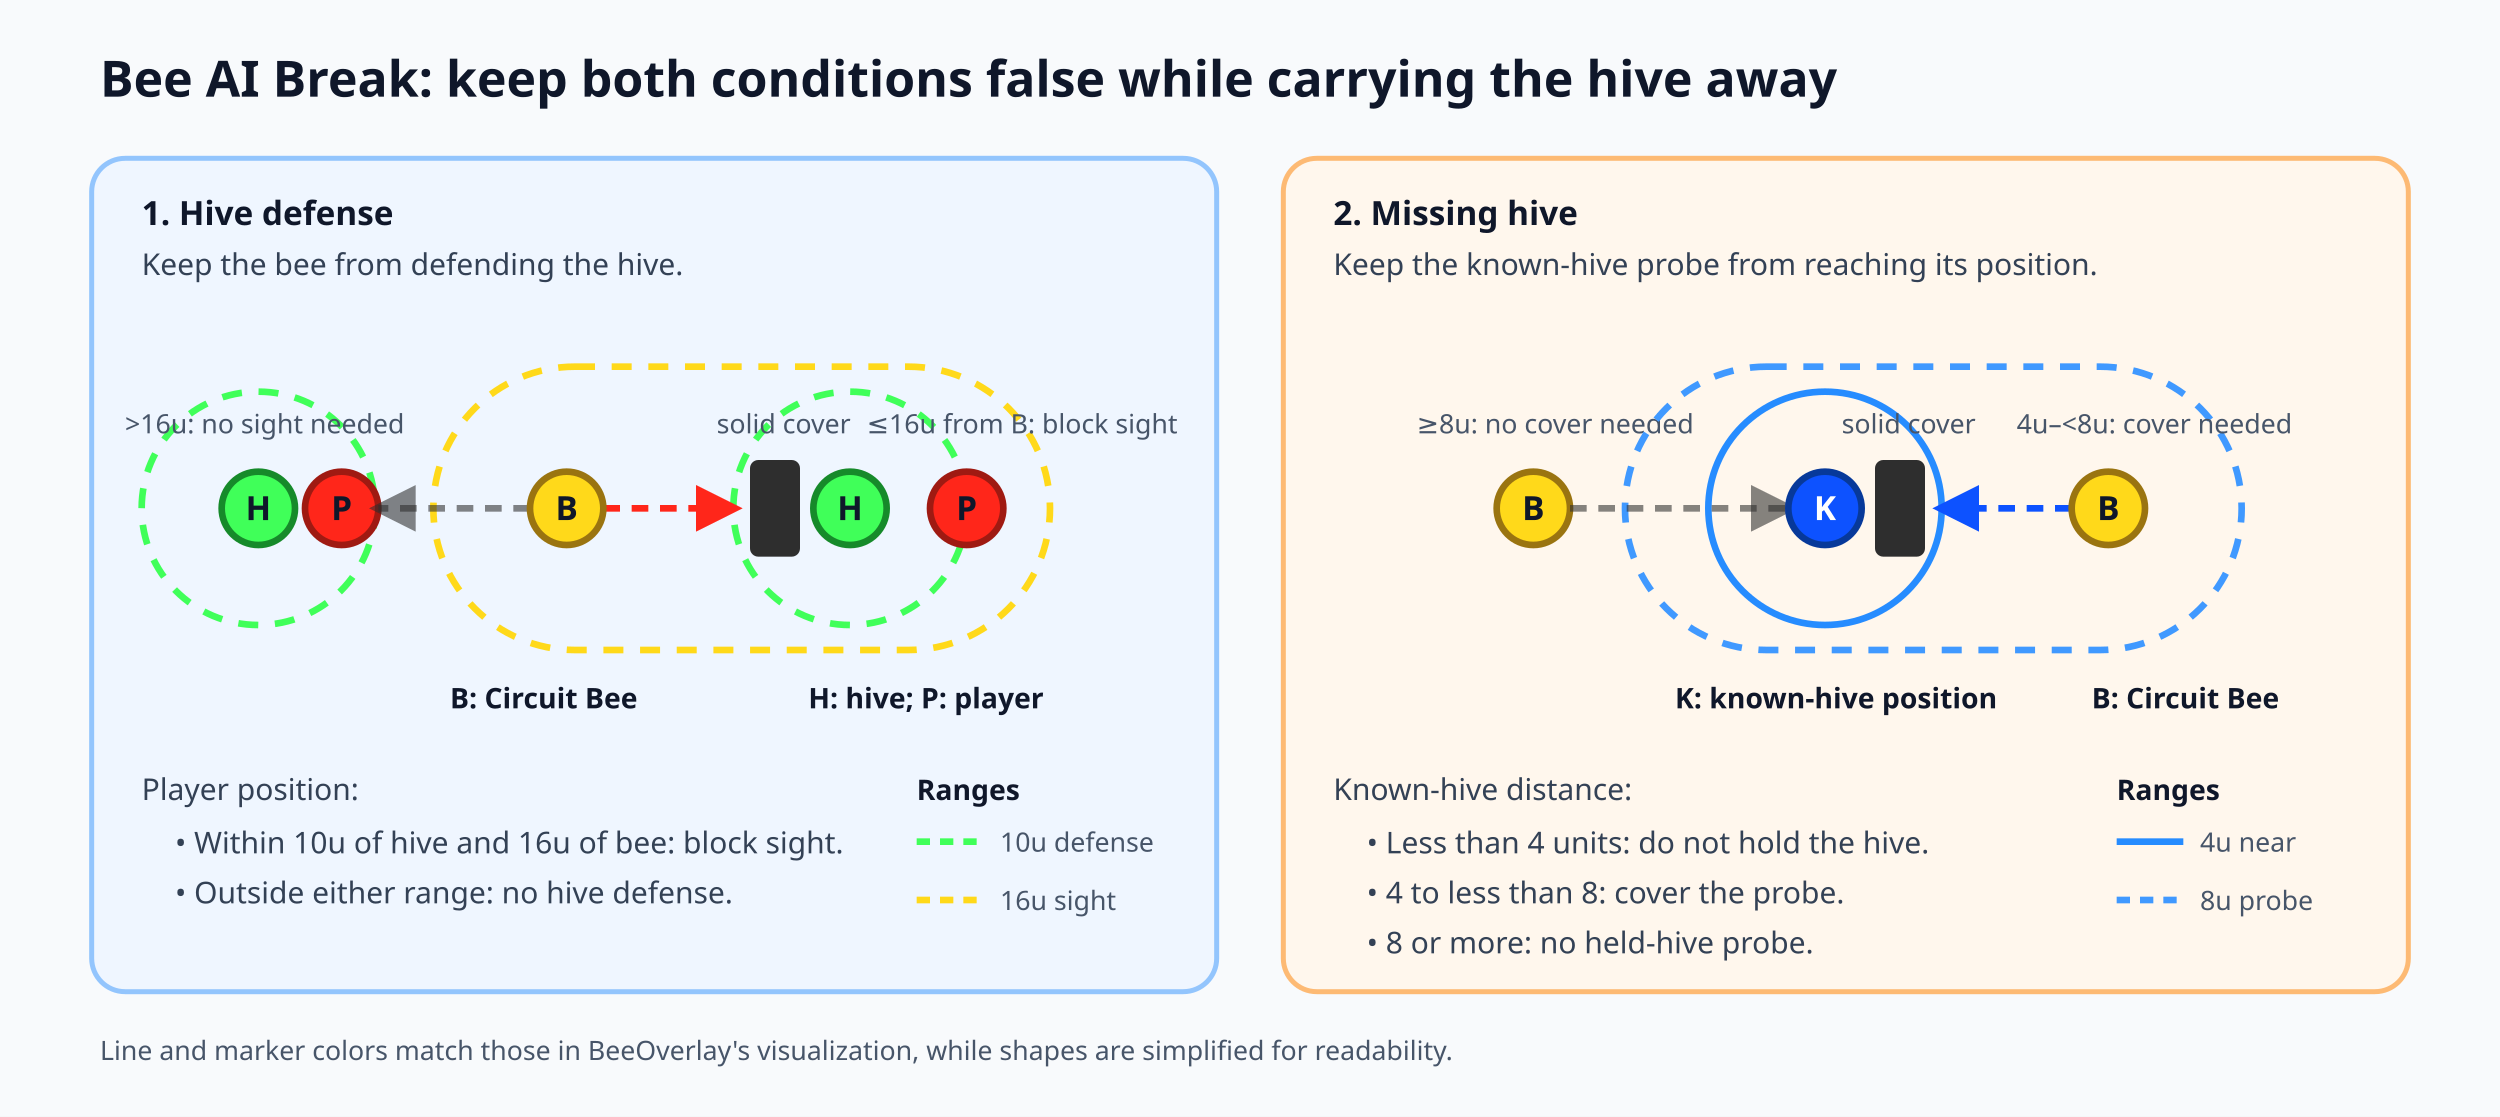
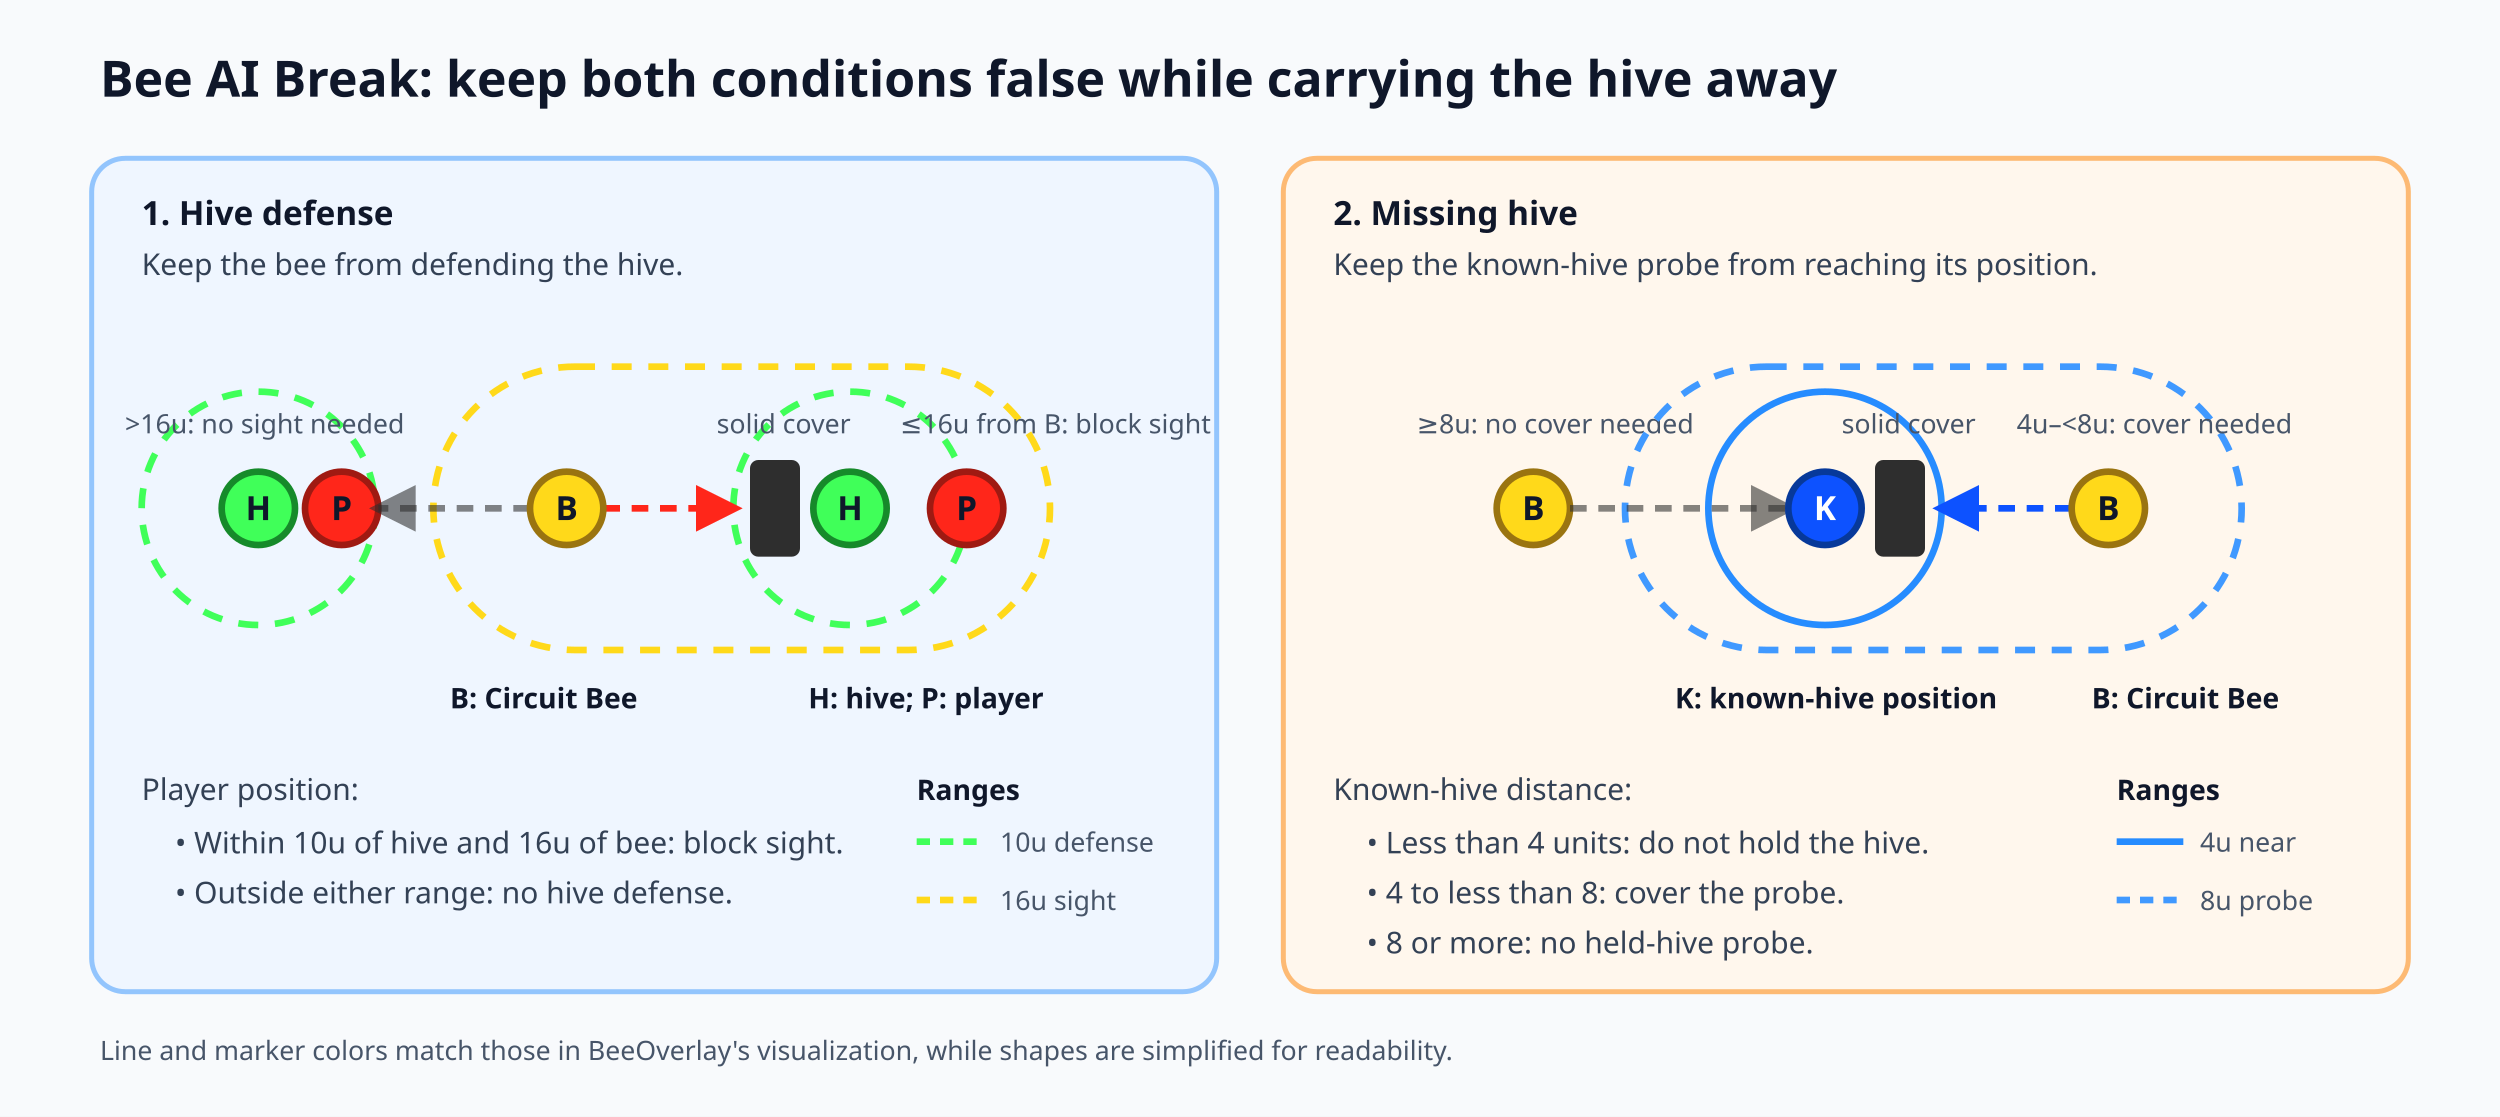
<svg xmlns="http://www.w3.org/2000/svg" width="1500" height="670" viewBox="0 0 1500 670" role="img" aria-labelledby="title desc">
  <defs>
    <marker id="arrow" viewBox="0 0 10 10" refX="8" refY="5" markerWidth="7" markerHeight="7" orient="auto-start-reverse">
      <path d="M 0 0 L 10 5 L 0 10 z" fill="#334155" />
    </marker>
    <marker id="sight-arrow" viewBox="0 0 10 10" refX="8" refY="5" markerWidth="7" markerHeight="7" orient="auto-start-reverse">
      <path d="M 0 0 L 10 5 L 0 10 z" fill="#FF261A" />
    </marker>
    <marker id="probe-arrow" viewBox="0 0 10 10" refX="8" refY="5" markerWidth="7" markerHeight="7" orient="auto-start-reverse">
      <path d="M 0 0 L 10 5 L 0 10 z" fill="#0D52FF" />
    </marker>
    <marker id="inactive-arrow" viewBox="0 0 10 10" refX="8" refY="5" markerWidth="7" markerHeight="7" orient="auto-start-reverse">
      <path d="M 0 0 L 10 5 L 0 10 z" fill="#2E2E2E" fill-opacity="0.58" />
    </marker>
    <style>
      .heading { font: 700 30px sans-serif; fill: #0f172a; }
      .subheading { font: 700 20px sans-serif; fill: #0f172a; }
      .body { font: 18px sans-serif; fill: #334155; }
      .small { font: 16px sans-serif; fill: #475569; }
      .label { font: 700 17px sans-serif; fill: #0f172a; }
      .marker { font: 700 20px sans-serif; fill: #0f172a; text-anchor: middle; dominant-baseline: middle; }
      .marker-light { font: 700 20px sans-serif; fill: #ffffff; text-anchor: middle; dominant-baseline: middle; }
    </style>
  </defs>
  <rect width="1500" height="670" fill="#f8fafc" />
  <text x="60" y="58" class="heading">Bee AI Break: keep both conditions false while carrying the hive away</text>
  <g transform="translate(0 -30)">
    <rect x="55" y="125" width="675" height="500" rx="20" fill="#eff6ff" stroke="#93c5fd" stroke-width="3" />
    <text x="85" y="165" class="subheading">1. Hive defense</text>
    <text x="85" y="195" class="body">Keep the bee from defending the hive.</text>
    <circle cx="155" cy="335" r="70" fill="none" stroke="#40FF59" stroke-width="4" stroke-dasharray="12 10" />
    <circle cx="155" cy="335" r="22" fill="#40FF59" stroke="#168A2A" stroke-width="4" />
    <text x="155" y="335" class="marker">H</text>
    <circle cx="205" cy="335" r="22" fill="#FF261A" stroke="#9F1A12" stroke-width="4" />
    <text x="205" y="335" class="marker">P</text>
    <text x="75" y="290" class="small">&gt;16u: no sight needed</text>
    <rect x="260" y="250" width="370" height="170" rx="85" fill="none" stroke="#FFD91A" stroke-width="4" stroke-dasharray="12 10" />
    <circle cx="510" cy="335" r="70" fill="none" stroke="#40FF59" stroke-width="4" stroke-dasharray="12 10" />
    <path d="M 318 335 H 227" fill="none" stroke="#2E2E2E" stroke-opacity="0.58" stroke-width="4" stroke-dasharray="10 7" marker-end="url(#inactive-arrow)" />
    <path d="M 362 335 H 440" fill="none" stroke="#FF261A" stroke-width="4" stroke-dasharray="10 7" marker-end="url(#sight-arrow)" />
    <rect x="450" y="306" width="30" height="58" rx="5" fill="#2E2E2E" />
    <text x="430" y="290" class="small">solid cover</text>
    <circle cx="340" cy="335" r="22" fill="#FFD91A" stroke="#9A7410" stroke-width="4" />
    <text x="340" y="335" class="marker">B</text>
    <circle cx="510" cy="335" r="22" fill="#40FF59" stroke="#168A2A" stroke-width="4" />
    <text x="510" y="335" class="marker">H</text>
    <circle cx="580" cy="335" r="22" fill="#FF261A" stroke="#9F1A12" stroke-width="4" />
    <text x="580" y="335" class="marker">P</text>
-     <text x="520" y="290" class="small">≤16u from B: block sight</text>
+     <text x="540" y="290" class="small">≤16u from B: block sight</text>
    <text x="270" y="455" class="label">B: Circuit Bee</text>
    <text x="485" y="455" class="label">H: hive; P: player</text>
    <text x="85" y="510" class="body">Player position:</text>
    <text x="105" y="542" class="body">• Within 10u of hive and 16u of bee: block sight.</text>
    <text x="105" y="572" class="body">• Outside either range: no hive defense.</text>
    <text x="550" y="510" class="label">Ranges</text>
    <path d="M 550 535 H 590" fill="none" stroke="#40FF59" stroke-width="4" stroke-dasharray="8 6" />
    <text x="600" y="541" class="small">10u defense</text>
    <path d="M 550 570 H 590" fill="none" stroke="#FFD91A" stroke-width="4" stroke-dasharray="8 6" />
    <text x="600" y="576" class="small">16u sight</text>
    <rect x="770" y="125" width="675" height="500" rx="20" fill="#fff7ed" stroke="#fdba74" stroke-width="3" />
    <text x="800" y="165" class="subheading">2. Missing hive</text>
    <text x="800" y="195" class="body">Keep the known-hive probe from reaching its position.</text>
    <text x="850" y="290" class="small">≥8u: no cover needed</text>
    <circle cx="920" cy="335" r="22" fill="#FFD91A" stroke="#9A7410" stroke-width="4" />
    <text x="920" y="335" class="marker">B</text>
    <rect x="975" y="250" width="370" height="170" rx="85" fill="none" stroke="#4099FF" stroke-width="4" stroke-dasharray="12 10" />
    <circle cx="1095" cy="335" r="70" fill="none" stroke="#268CFF" stroke-width="4" />
    <path d="M 942 335 H 1073" fill="none" stroke="#2E2E2E" stroke-opacity="0.58" stroke-width="4" stroke-dasharray="10 7" marker-end="url(#inactive-arrow)" />
    <text x="1105" y="290" class="small">solid cover</text>
    <path d="M 1243 335 H 1165" fill="none" stroke="#0D52FF" stroke-width="4" stroke-dasharray="10 7" marker-end="url(#probe-arrow)" />
    <rect x="1125" y="306" width="30" height="58" rx="5" fill="#2E2E2E" />
    <circle cx="1095" cy="335" r="22" fill="#0D52FF" stroke="#07399A" stroke-width="4" />
    <text x="1095" y="335" class="marker-light">K</text>
    <text x="1005" y="455" class="label">K: known-hive position</text>
    <circle cx="1265" cy="335" r="22" fill="#FFD91A" stroke="#9A7410" stroke-width="4" />
    <text x="1265" y="335" class="marker">B</text>
    <text x="1210" y="290" class="small">4u–&lt;8u: cover needed</text>
    <text x="1255" y="455" class="label">B: Circuit Bee</text>
    <text x="800" y="510" class="body">Known-hive distance:</text>
    <text x="820" y="542" class="body">• Less than 4 units: do not hold the hive.</text>
    <text x="820" y="572" class="body">• 4 to less than 8: cover the probe.</text>
    <text x="820" y="602" class="body">• 8 or more: no held-hive probe.</text>
    <text x="1270" y="510" class="label">Ranges</text>
    <path d="M 1270 535 H 1310" fill="none" stroke="#268CFF" stroke-width="4" />
    <text x="1320" y="541" class="small">4u near</text>
    <path d="M 1270 570 H 1310" fill="none" stroke="#4099FF" stroke-width="4" stroke-dasharray="8 6" />
    <text x="1320" y="576" class="small">8u probe</text>
  </g>
  <text x="60" y="636" class="small">Line and marker colors match those in BeeOverlay's visualization, while shapes are simplified for readability.</text>
</svg>
